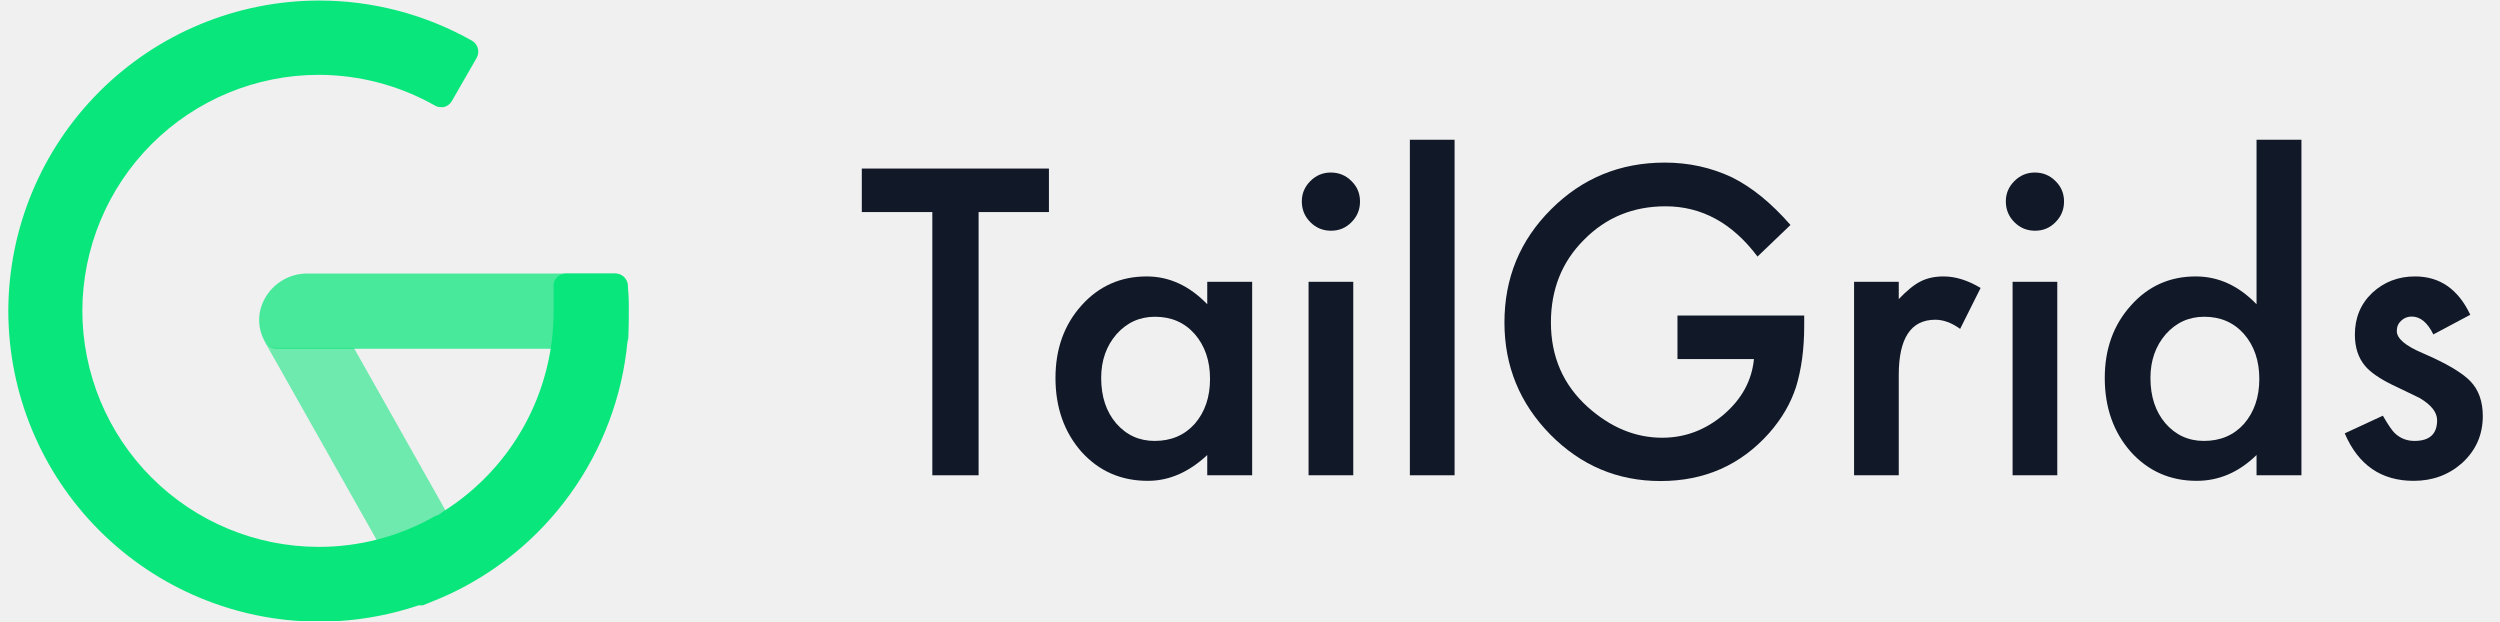
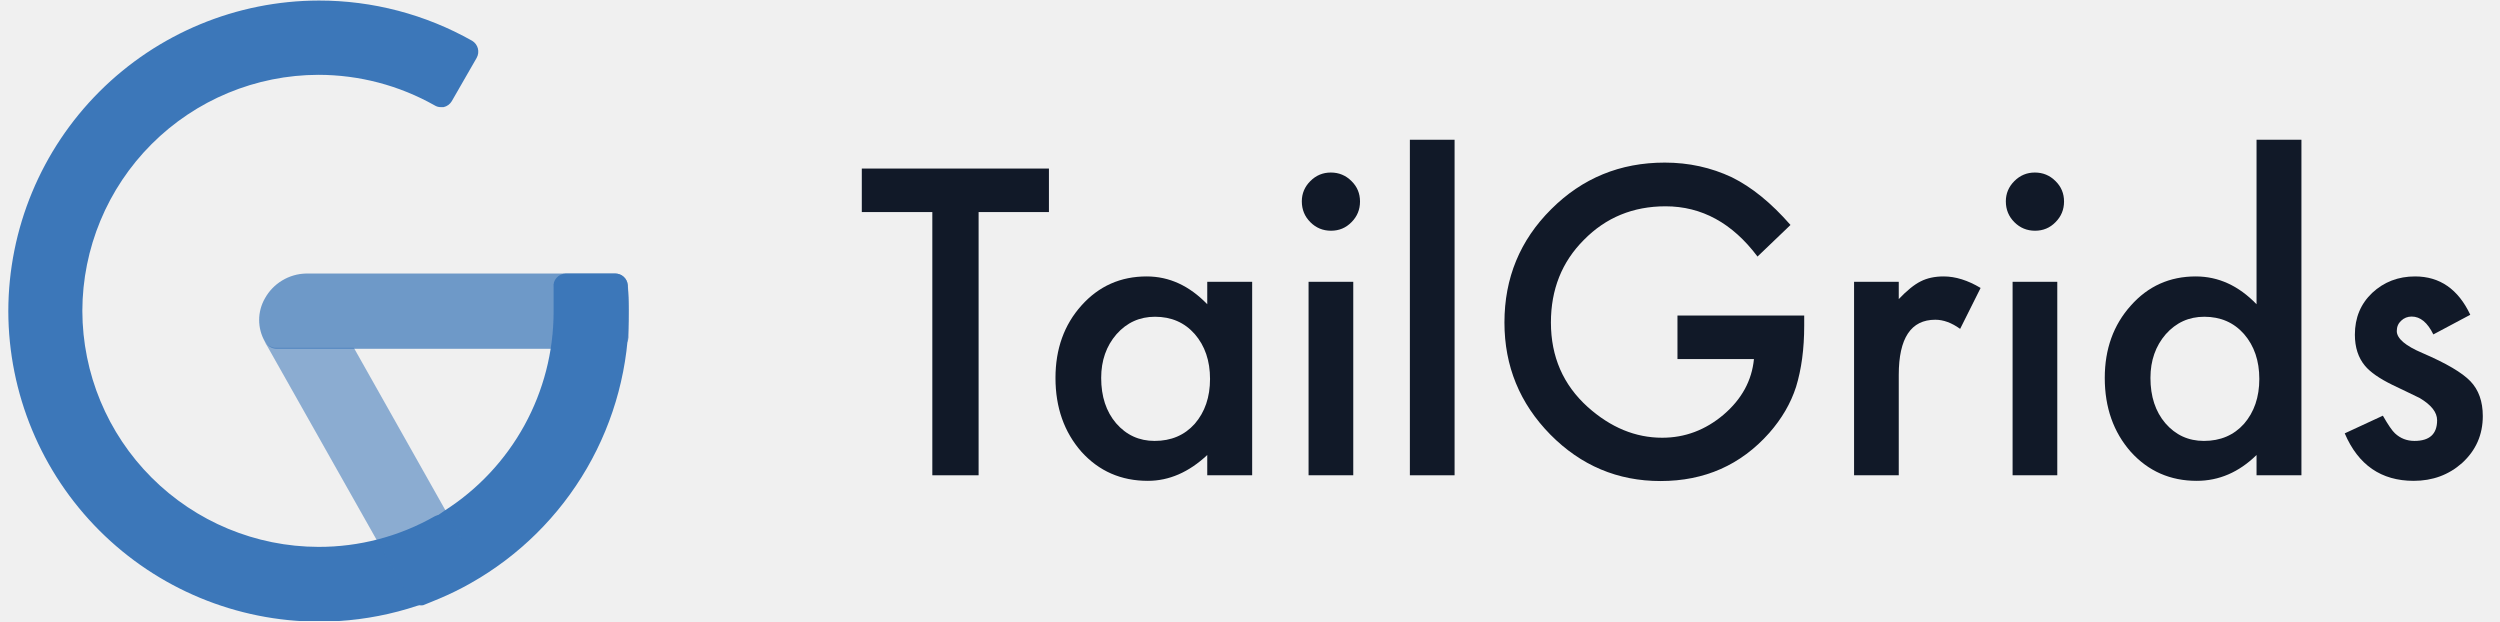
<svg xmlns="http://www.w3.org/2000/svg" width="161" height="40" viewBox="0 0 161 40" fill="none">
  <g clip-path="url(#clip0_2011_604)">
    <mask id="mask0_2011_604" style="mask-type:luminance" maskUnits="userSpaceOnUse" x="0" y="0" width="41" height="40">
      <path d="M40.5 0H0.5V40H40.5V0Z" fill="white" />
    </mask>
    <g mask="url(#mask0_2011_604)">
-       <path opacity="0.72" d="M40.436 18.352C40.416 18.153 40.324 17.967 40.176 17.832C40.029 17.696 39.836 17.619 39.636 17.616H19.7C19.159 17.629 18.63 17.784 18.167 18.065C17.704 18.345 17.322 18.742 17.06 19.216C16.817 19.64 16.689 20.12 16.689 20.608C16.689 21.096 16.817 21.576 17.06 22C17.129 22.133 17.232 22.246 17.358 22.328C17.485 22.409 17.63 22.456 17.78 22.464H39.684C39.885 22.461 40.077 22.384 40.224 22.249C40.372 22.113 40.464 21.928 40.484 21.728C40.484 21.104 40.484 20.576 40.484 20.128C40.484 19.68 40.484 18.96 40.436 18.352Z" fill="#09E67B" />
-       <path d="M40.42 18.352C40.404 18.154 40.315 17.969 40.17 17.833C40.025 17.697 39.835 17.619 39.636 17.616H36.436C36.324 17.617 36.213 17.642 36.111 17.689C36.009 17.736 35.918 17.804 35.844 17.888C35.769 17.969 35.713 18.066 35.68 18.171C35.647 18.276 35.637 18.387 35.652 18.496C35.652 19.008 35.652 19.52 35.652 20.096C35.648 22.649 35.001 25.16 33.77 27.397C32.54 29.634 30.766 31.526 28.612 32.896C28.388 33.04 28.18 33.216 27.94 33.344C26.766 34.013 25.506 34.519 24.196 34.848L26.292 38.576C26.363 38.699 26.466 38.801 26.59 38.872C26.713 38.942 26.854 38.978 26.996 38.976C27.08 38.992 27.167 38.992 27.252 38.976L27.764 38.768L28.228 38.576C28.936 38.282 29.625 37.946 30.292 37.568C33.411 35.811 36.003 33.25 37.798 30.152C39.594 27.055 40.526 23.532 40.5 19.952C40.5 19.36 40.468 18.896 40.42 18.352Z" fill="#09E67B" />
-       <path d="M29.095 33.539C28.987 33.356 28.816 33.219 28.615 33.155H28.39C28.252 33.156 28.115 33.189 27.991 33.251C25.709 34.549 23.128 35.227 20.503 35.219C16.474 35.21 12.613 33.606 9.764 30.757C6.915 27.909 5.311 24.047 5.303 20.019C5.311 15.99 6.915 12.129 9.764 9.28C12.613 6.431 16.474 4.827 20.503 4.819C23.126 4.82 25.705 5.497 27.991 6.787C28.11 6.862 28.249 6.901 28.39 6.899H28.567C28.676 6.874 28.78 6.828 28.871 6.762C28.962 6.696 29.038 6.612 29.095 6.515L30.695 3.731C30.8 3.546 30.829 3.326 30.776 3.12C30.722 2.914 30.589 2.737 30.407 2.627C27.395 0.925 23.994 0.032 20.535 0.035C15.233 0.043 10.151 2.153 6.402 5.902C2.653 9.651 0.543 14.733 0.535 20.035C0.543 25.336 2.653 30.419 6.402 34.167C10.151 37.916 15.233 40.026 20.535 40.035C23.994 40.038 27.395 39.145 30.407 37.443C30.498 37.391 30.578 37.322 30.643 37.239C30.707 37.156 30.754 37.061 30.781 36.96C30.808 36.858 30.814 36.752 30.799 36.648C30.784 36.544 30.749 36.445 30.695 36.355L29.095 33.539Z" fill="#09E67B" />
-       <path opacity="0.56" d="M22.788 22.4H17.732C17.588 22.39 17.45 22.345 17.327 22.27C17.204 22.195 17.102 22.091 17.028 21.968L26.324 38.432C26.395 38.555 26.498 38.657 26.622 38.727C26.745 38.798 26.886 38.834 27.028 38.832C27.118 38.847 27.21 38.847 27.3 38.832C28.357 38.451 29.38 37.98 30.356 37.424C30.448 37.372 30.528 37.303 30.592 37.22C30.656 37.137 30.703 37.042 30.73 36.941C30.757 36.839 30.763 36.733 30.748 36.63C30.733 36.526 30.698 36.426 30.644 36.336L22.788 22.4Z" fill="#09E67B" />
+       <path opacity="0.72" d="M40.436 18.352C40.416 18.153 40.324 17.967 40.176 17.832C40.029 17.696 39.836 17.619 39.636 17.616H19.7C19.159 17.629 18.63 17.784 18.167 18.065C17.704 18.345 17.322 18.742 17.06 19.216C16.817 19.64 16.689 20.12 16.689 20.608C16.689 21.096 16.817 21.576 17.06 22C17.129 22.133 17.232 22.246 17.358 22.328C17.485 22.409 17.63 22.456 17.78 22.464H39.684C39.885 22.461 40.077 22.384 40.224 22.249C40.372 22.113 40.464 21.928 40.484 21.728C40.484 21.104 40.484 20.576 40.484 20.128C40.484 19.68 40.484 18.96 40.436 18.352Z" fill="#3c77b9" />
+       <path d="M40.42 18.352C40.404 18.154 40.315 17.969 40.17 17.833C40.025 17.697 39.835 17.619 39.636 17.616H36.436C36.324 17.617 36.213 17.642 36.111 17.689C36.009 17.736 35.918 17.804 35.844 17.888C35.769 17.969 35.713 18.066 35.68 18.171C35.647 18.276 35.637 18.387 35.652 18.496C35.652 19.008 35.652 19.52 35.652 20.096C35.648 22.649 35.001 25.16 33.77 27.397C32.54 29.634 30.766 31.526 28.612 32.896C28.388 33.04 28.18 33.216 27.94 33.344C26.766 34.013 25.506 34.519 24.196 34.848L26.292 38.576C26.363 38.699 26.466 38.801 26.59 38.872C26.713 38.942 26.854 38.978 26.996 38.976C27.08 38.992 27.167 38.992 27.252 38.976L27.764 38.768L28.228 38.576C28.936 38.282 29.625 37.946 30.292 37.568C33.411 35.811 36.003 33.25 37.798 30.152C39.594 27.055 40.526 23.532 40.5 19.952C40.5 19.36 40.468 18.896 40.42 18.352Z" fill="#3c77b9" />
+       <path d="M29.095 33.539C28.987 33.356 28.816 33.219 28.615 33.155H28.39C28.252 33.156 28.115 33.189 27.991 33.251C25.709 34.549 23.128 35.227 20.503 35.219C16.474 35.21 12.613 33.606 9.764 30.757C6.915 27.909 5.311 24.047 5.303 20.019C5.311 15.99 6.915 12.129 9.764 9.28C12.613 6.431 16.474 4.827 20.503 4.819C23.126 4.82 25.705 5.497 27.991 6.787C28.11 6.862 28.249 6.901 28.39 6.899H28.567C28.676 6.874 28.78 6.828 28.871 6.762C28.962 6.696 29.038 6.612 29.095 6.515L30.695 3.731C30.8 3.546 30.829 3.326 30.776 3.12C30.722 2.914 30.589 2.737 30.407 2.627C27.395 0.925 23.994 0.032 20.535 0.035C15.233 0.043 10.151 2.153 6.402 5.902C2.653 9.651 0.543 14.733 0.535 20.035C0.543 25.336 2.653 30.419 6.402 34.167C10.151 37.916 15.233 40.026 20.535 40.035C23.994 40.038 27.395 39.145 30.407 37.443C30.498 37.391 30.578 37.322 30.643 37.239C30.707 37.156 30.754 37.061 30.781 36.96C30.808 36.858 30.814 36.752 30.799 36.648C30.784 36.544 30.749 36.445 30.695 36.355L29.095 33.539Z" fill="#3c77b9" />
+       <path opacity="0.56" d="M22.788 22.4H17.732C17.588 22.39 17.45 22.345 17.327 22.27C17.204 22.195 17.102 22.091 17.028 21.968L26.324 38.432C26.395 38.555 26.498 38.657 26.622 38.727C26.745 38.798 26.886 38.834 27.028 38.832C27.118 38.847 27.21 38.847 27.3 38.832C28.357 38.451 29.38 37.98 30.356 37.424C30.448 37.372 30.528 37.303 30.592 37.22C30.656 37.137 30.703 37.042 30.73 36.941C30.757 36.839 30.763 36.733 30.748 36.63C30.733 36.526 30.698 36.426 30.644 36.336L22.788 22.4Z" fill="#3c77b9" />
    </g>
    <path d="M63.022 13.657V30.608H60.042V13.657H55.5V10.855H67.551V13.657H63.022Z" fill="#111928" />
    <path d="M77.747 18.147H80.639V30.608H77.747V29.303C76.562 30.412 75.287 30.966 73.922 30.966C72.199 30.966 70.775 30.343 69.649 29.098C68.532 27.827 67.973 26.241 67.973 24.339C67.973 22.471 68.532 20.915 69.649 19.67C70.766 18.424 72.165 17.802 73.845 17.802C75.295 17.802 76.596 18.399 77.747 19.593V18.147ZM70.916 24.339C70.916 25.533 71.236 26.505 71.875 27.256C72.532 28.015 73.359 28.395 74.357 28.395C75.423 28.395 76.285 28.028 76.941 27.294C77.598 26.535 77.926 25.572 77.926 24.403C77.926 23.235 77.598 22.271 76.941 21.512C76.285 20.77 75.432 20.399 74.383 20.399C73.393 20.399 72.566 20.774 71.901 21.525C71.244 22.284 70.916 23.222 70.916 24.339Z" fill="#111928" />
    <path d="M87.15 18.147V30.608H84.272V18.147H87.15ZM83.837 12.966C83.837 12.463 84.02 12.028 84.387 11.661C84.754 11.294 85.193 11.111 85.705 11.111C86.225 11.111 86.668 11.294 87.035 11.661C87.402 12.019 87.585 12.458 87.585 12.979C87.585 13.499 87.402 13.942 87.035 14.309C86.677 14.676 86.238 14.859 85.718 14.859C85.197 14.859 84.754 14.676 84.387 14.309C84.02 13.942 83.837 13.495 83.837 12.966Z" fill="#111928" />
    <path d="M93.675 9V30.608H90.796V9H93.675Z" fill="#111928" />
    <path d="M108.029 20.322H116.191V20.974C116.191 22.458 116.016 23.772 115.666 24.915C115.325 25.972 114.749 26.962 113.939 27.883C112.106 29.947 109.773 30.979 106.941 30.979C104.178 30.979 101.811 29.981 99.841 27.985C97.871 25.981 96.886 23.576 96.886 20.77C96.886 17.904 97.888 15.473 99.892 13.478C101.897 11.473 104.336 10.471 107.21 10.471C108.754 10.471 110.195 10.787 111.534 11.418C112.813 12.049 114.071 13.072 115.308 14.488L113.184 16.522C111.564 14.365 109.59 13.286 107.261 13.286C105.172 13.286 103.419 14.006 102.003 15.448C100.587 16.863 99.879 18.637 99.879 20.77C99.879 22.97 100.668 24.782 102.246 26.207C103.722 27.529 105.321 28.19 107.044 28.19C108.511 28.19 109.828 27.695 110.997 26.706C112.165 25.708 112.818 24.514 112.954 23.124H108.029V20.322Z" fill="#111928" />
    <path d="M119.402 18.147H122.28V19.26C122.809 18.706 123.278 18.326 123.688 18.122C124.106 17.908 124.6 17.802 125.172 17.802C125.931 17.802 126.724 18.049 127.551 18.544L126.233 21.179C125.688 20.787 125.155 20.591 124.634 20.591C123.065 20.591 122.28 21.776 122.28 24.147V30.608H119.402V18.147Z" fill="#111928" />
    <path d="M132.489 18.147V30.608H129.611V18.147H132.489ZM129.176 12.966C129.176 12.463 129.359 12.028 129.726 11.661C130.093 11.294 130.532 11.111 131.044 11.111C131.564 11.111 132.007 11.294 132.374 11.661C132.741 12.019 132.924 12.458 132.924 12.979C132.924 13.499 132.741 13.942 132.374 14.309C132.016 14.676 131.577 14.859 131.057 14.859C130.536 14.859 130.093 14.676 129.726 14.309C129.359 13.942 129.176 13.495 129.176 12.966Z" fill="#111928" />
    <path d="M145.321 9H148.212V30.608H145.321V29.303C144.187 30.412 142.903 30.966 141.47 30.966C139.764 30.966 138.349 30.343 137.223 29.098C136.106 27.827 135.547 26.241 135.547 24.339C135.547 22.48 136.106 20.927 137.223 19.682C138.332 18.429 139.726 17.802 141.406 17.802C142.865 17.802 144.17 18.399 145.321 19.593V9ZM138.489 24.339C138.489 25.533 138.809 26.505 139.449 27.256C140.106 28.015 140.933 28.395 141.931 28.395C142.997 28.395 143.858 28.028 144.515 27.294C145.172 26.535 145.5 25.571 145.5 24.403C145.5 23.235 145.172 22.271 144.515 21.512C143.858 20.77 143.005 20.399 141.956 20.399C140.967 20.399 140.14 20.774 139.474 21.524C138.818 22.284 138.489 23.222 138.489 24.339Z" fill="#111928" />
    <path d="M159.086 20.271L156.707 21.537C156.332 20.77 155.867 20.386 155.312 20.386C155.048 20.386 154.822 20.476 154.634 20.655C154.447 20.825 154.353 21.047 154.353 21.32C154.353 21.797 154.907 22.271 156.016 22.74C157.543 23.397 158.57 24.002 159.099 24.557C159.628 25.111 159.892 25.857 159.892 26.795C159.892 27.998 159.449 29.004 158.562 29.815C157.7 30.582 156.66 30.966 155.44 30.966C153.351 30.966 151.871 29.947 151.001 27.908L153.457 26.77C153.799 27.367 154.059 27.746 154.238 27.908C154.587 28.233 155.005 28.395 155.491 28.395C156.464 28.395 156.95 27.951 156.95 27.064C156.95 26.552 156.575 26.075 155.824 25.631C155.534 25.486 155.244 25.346 154.954 25.209C154.664 25.073 154.37 24.932 154.071 24.787C153.236 24.378 152.647 23.968 152.306 23.559C151.871 23.038 151.654 22.369 151.654 21.55C151.654 20.467 152.025 19.572 152.767 18.864C153.526 18.156 154.447 17.802 155.53 17.802C157.125 17.802 158.31 18.625 159.086 20.271Z" fill="#111928" />
  </g>
  <defs>
    <clipPath id="clip0_2011_604">
      <rect width="160" height="40" fill="white" transform="translate(0.5)" />
    </clipPath>
  </defs>
</svg>
